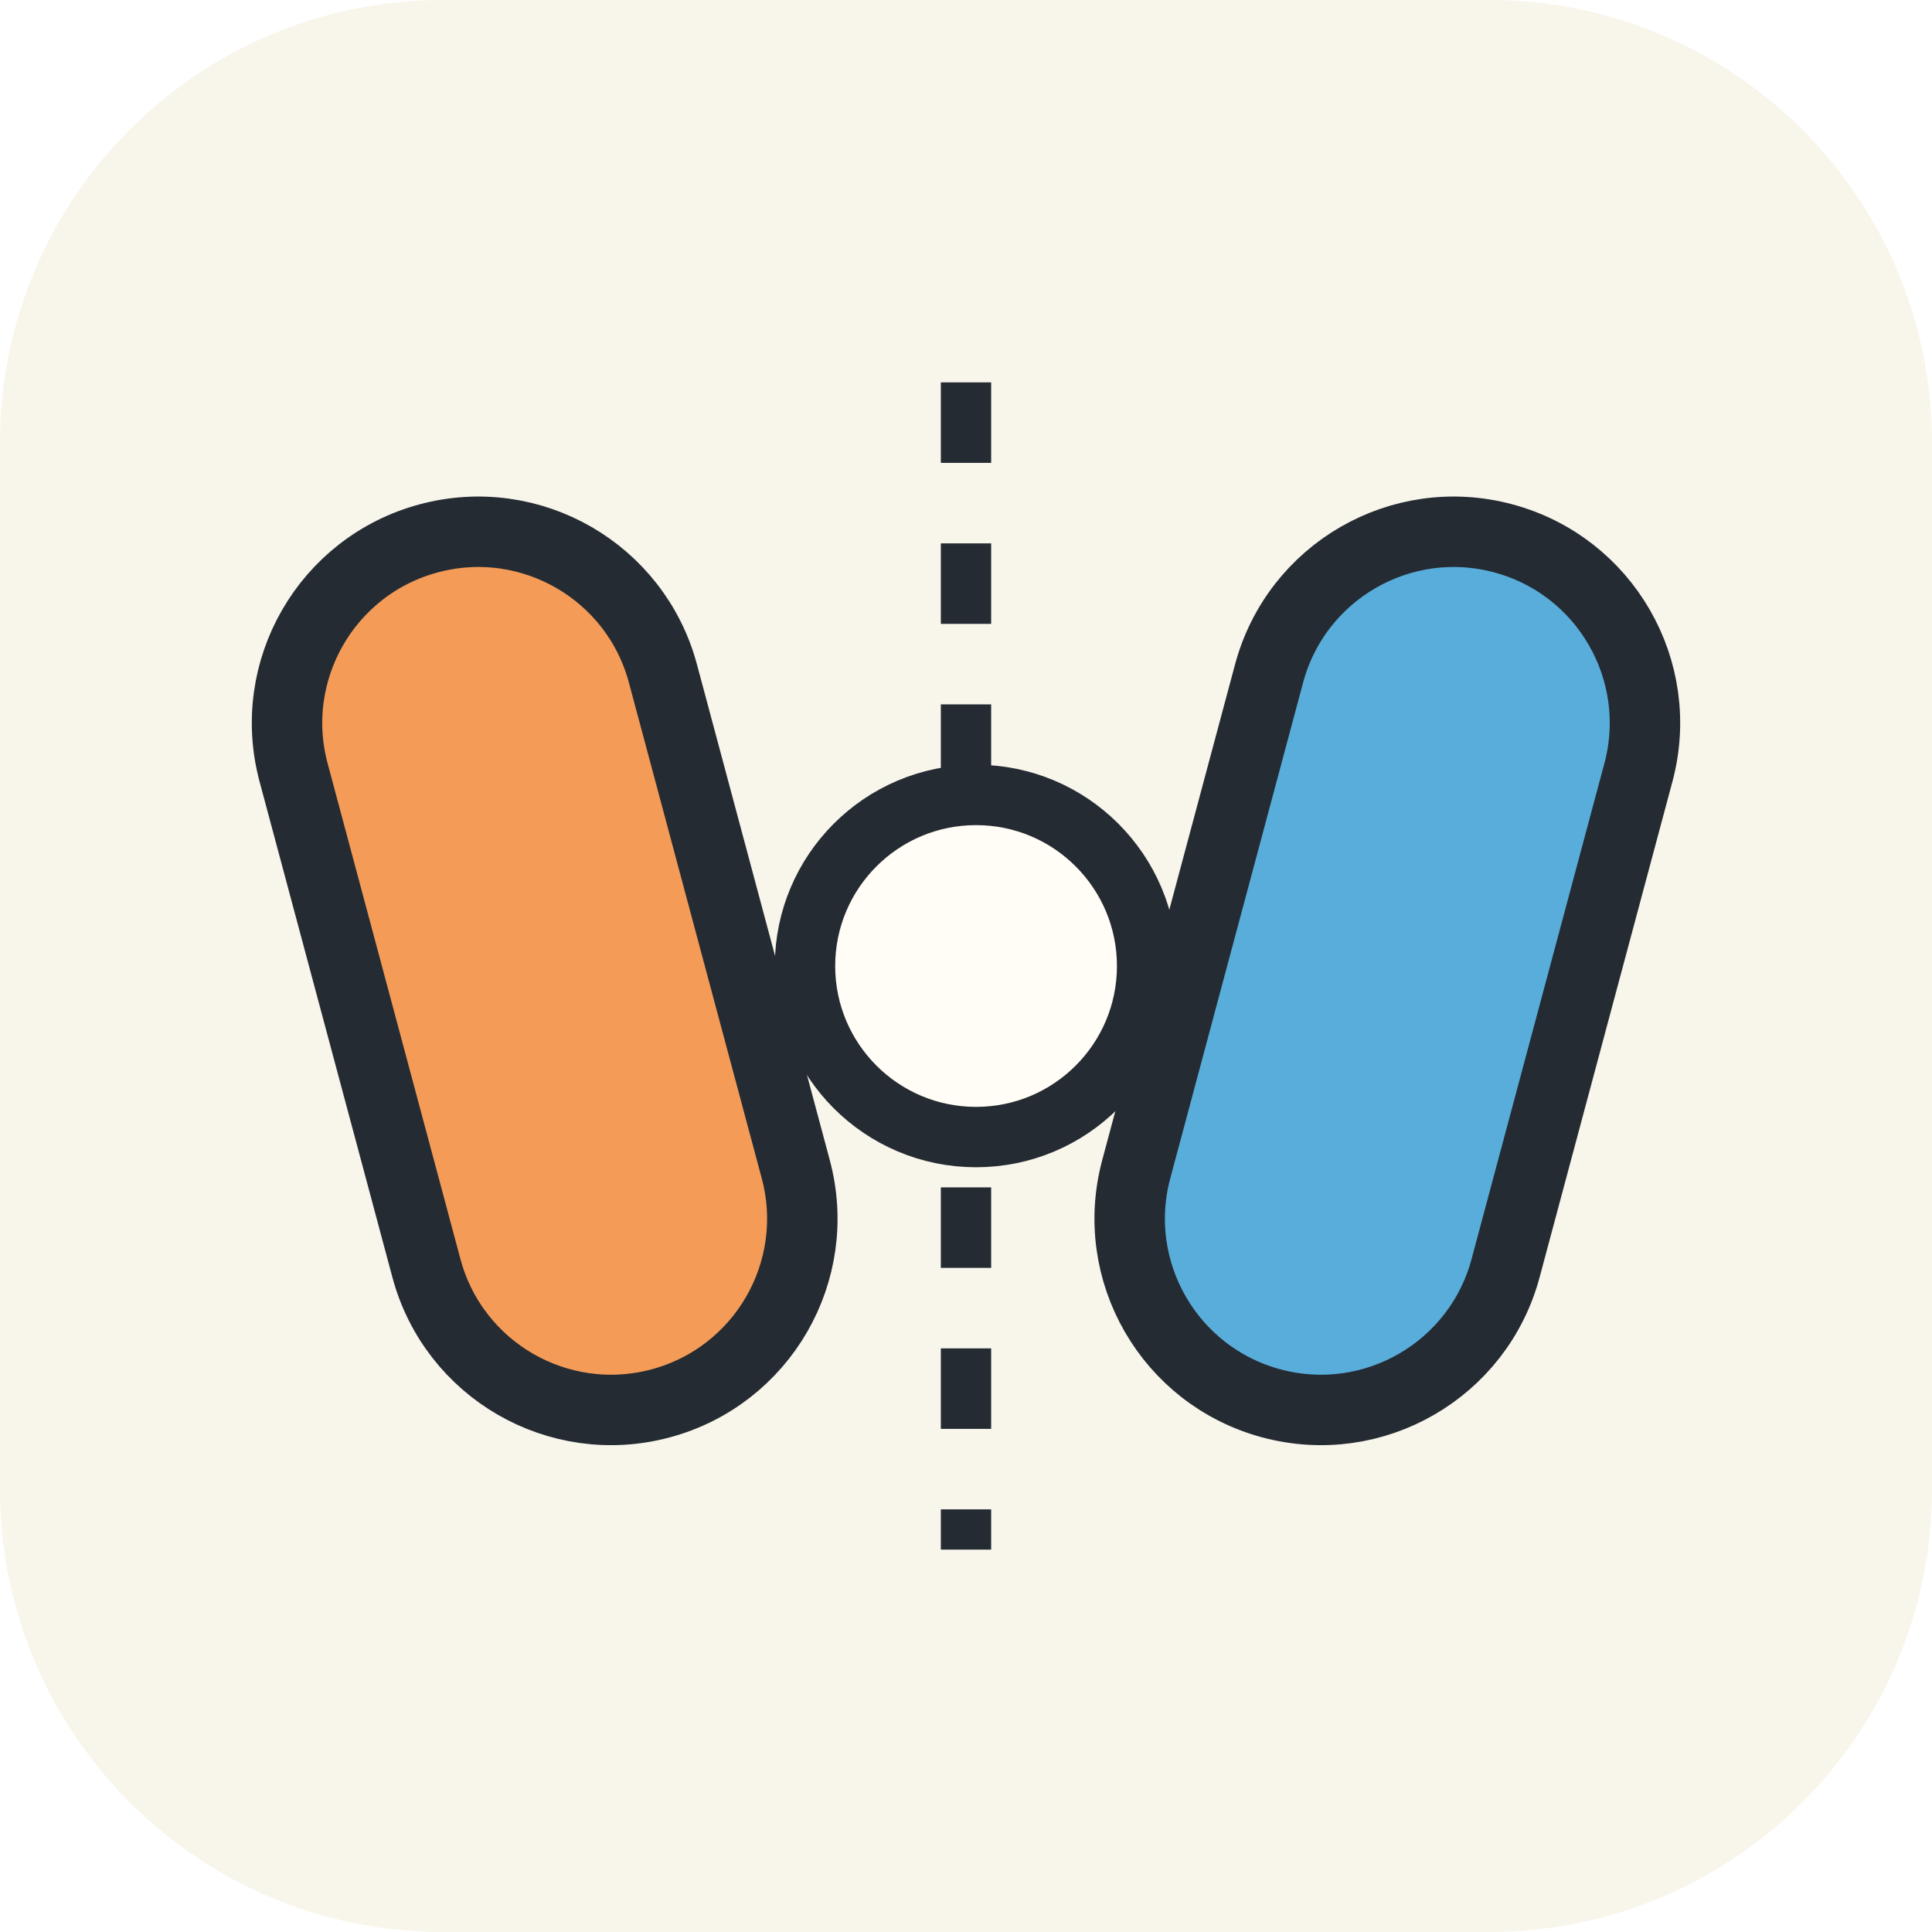
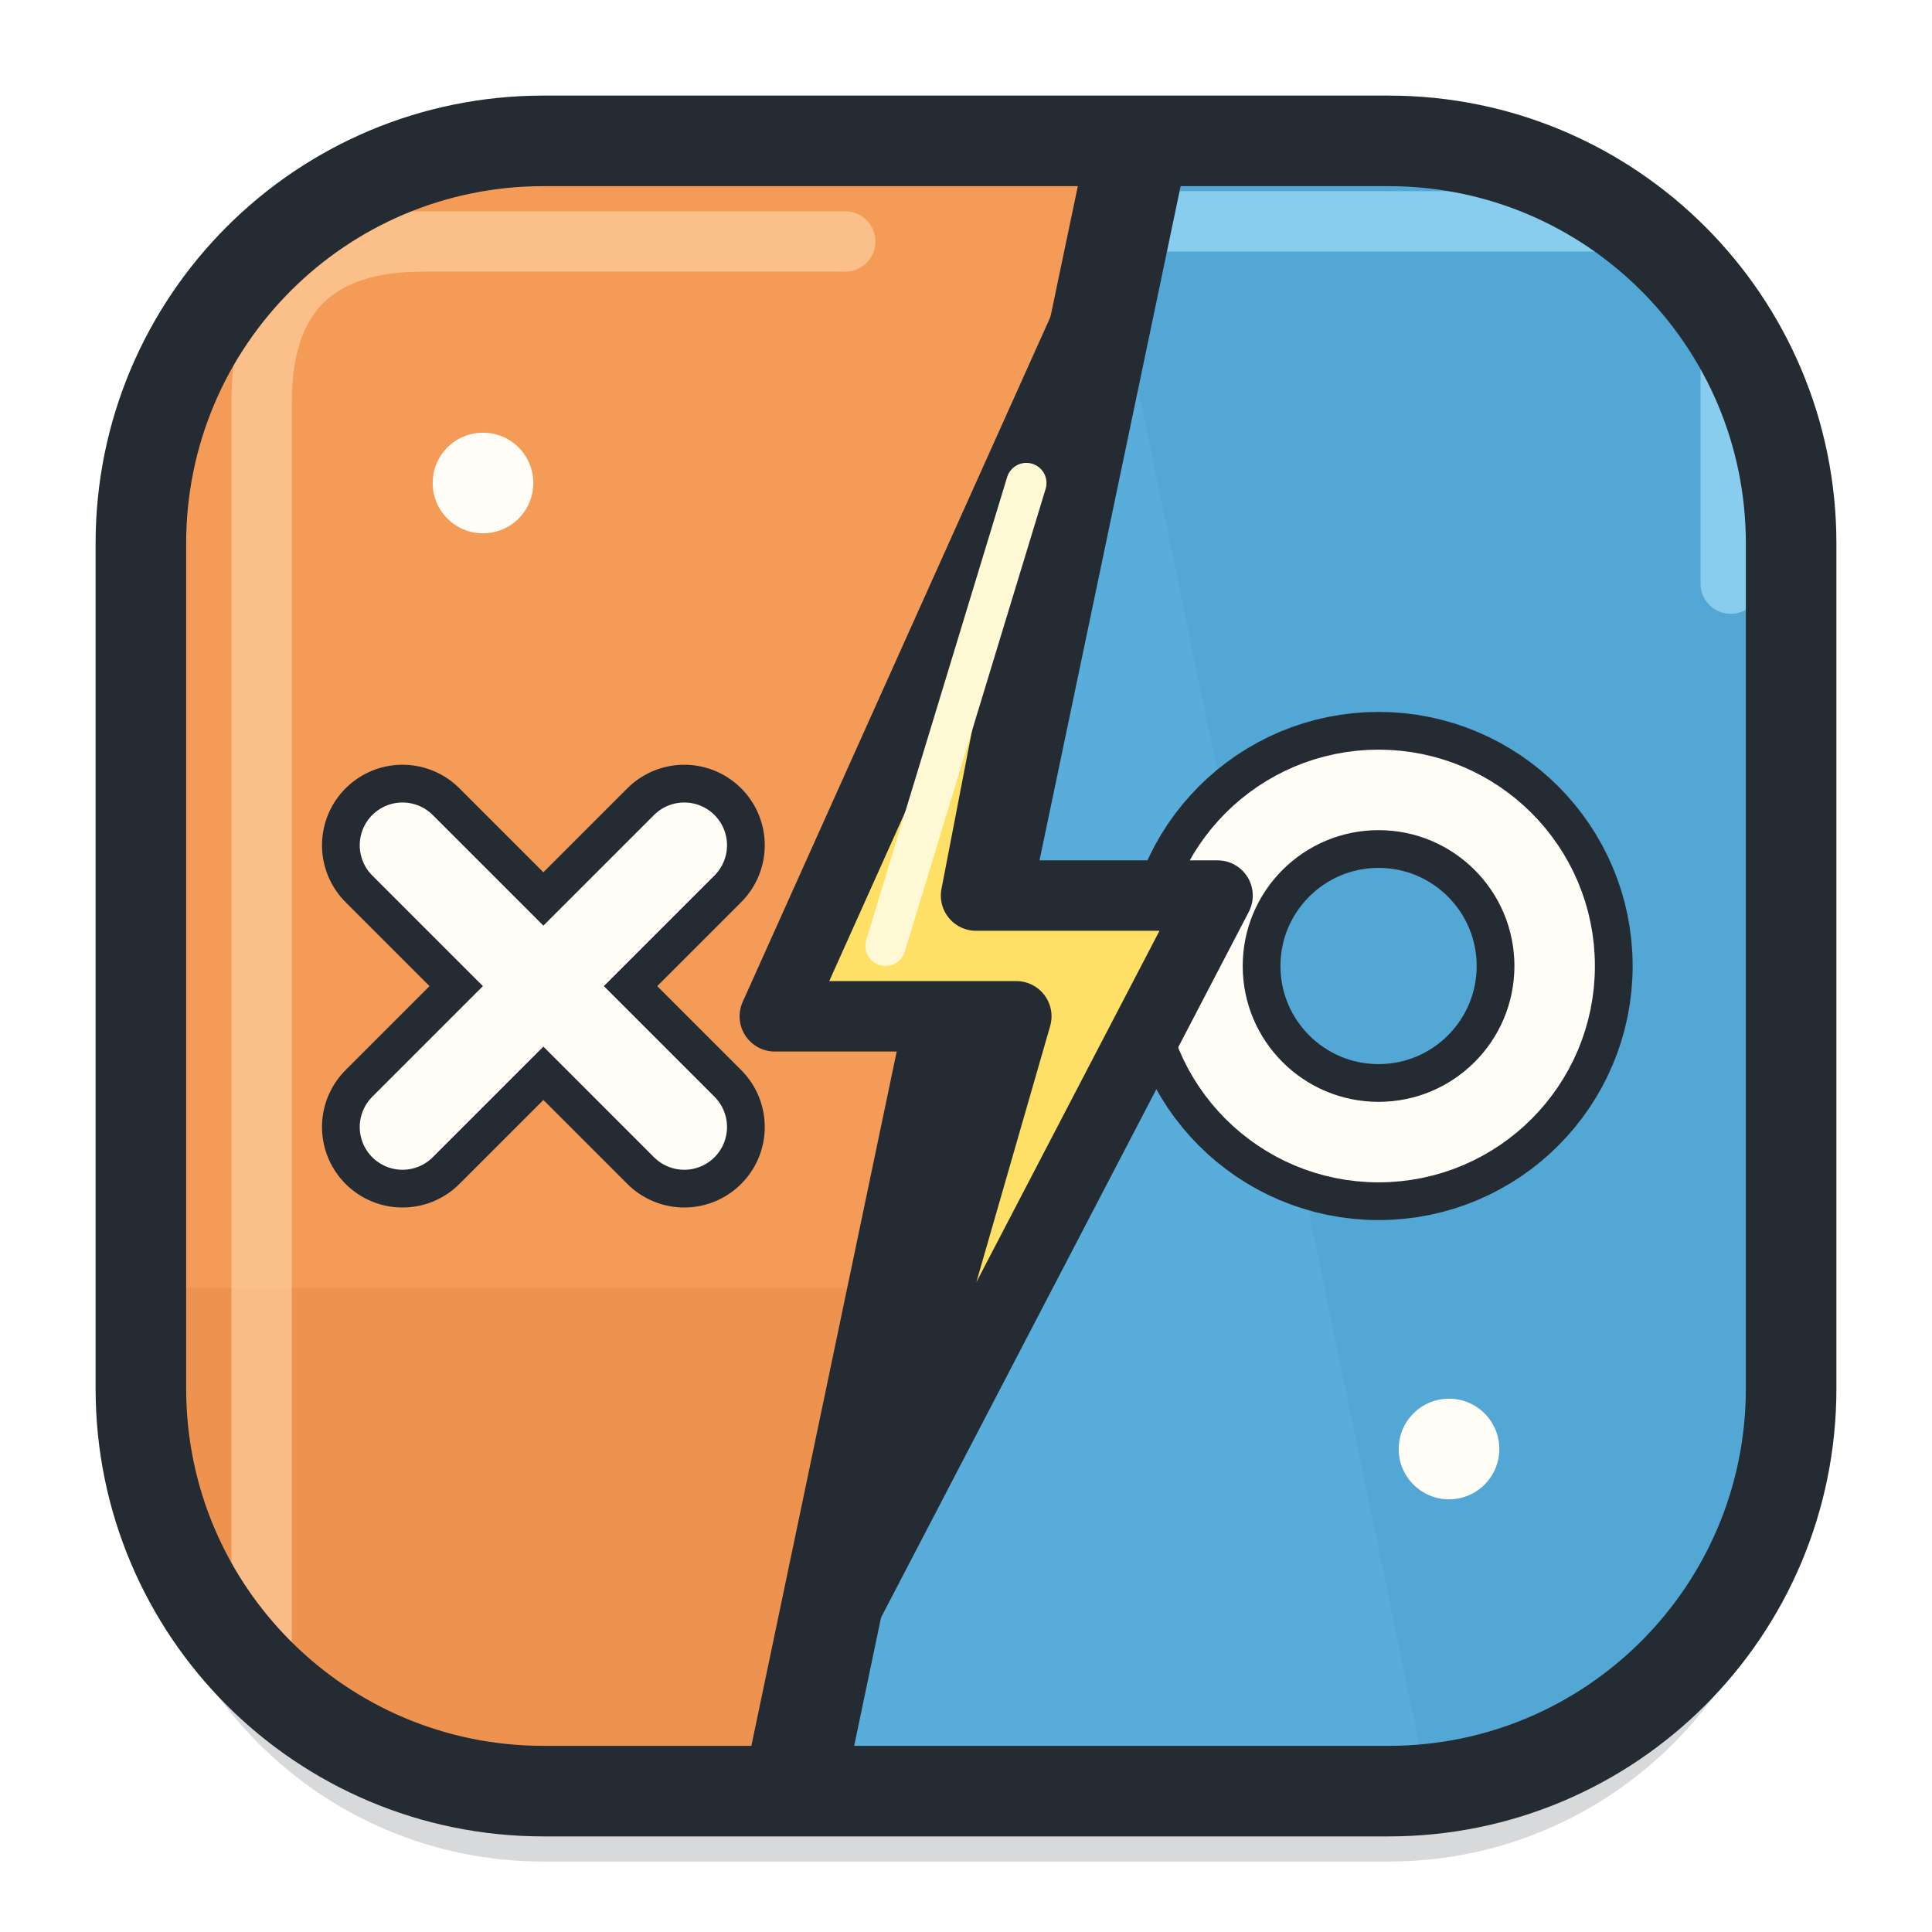
<svg xmlns="http://www.w3.org/2000/svg" viewBox="0 0 192 192">
-   <rect width="192" height="192" rx="44" fill="#f8f5eb" />
-   <path d="M96 38v116" stroke="#242b32" stroke-width="5" stroke-dasharray="8 8" />
-   <rect x="35" y="52" width="38" height="89" rx="19" fill="#f49b58" stroke="#242b32" stroke-width="7" transform="rotate(-15 54 96)" />
-   <rect x="119" y="52" width="38" height="89" rx="19" fill="#58addb" stroke="#242b32" stroke-width="7" transform="rotate(15 138 96)" />
-   <circle cx="97" cy="96" r="17" fill="#fffdf5" stroke="#242b32" stroke-width="6" />
+   <defs>
+     <clipPath id="badge">
+       <rect x="14" y="14" width="164" height="164" rx="40" />
+     </clipPath>
+   </defs>
+   <rect x="14" y="21" width="164" height="164" rx="40" fill="#242b32" opacity=".18" />
+   <g clip-path="url(#badge)">
+     <rect x="14" y="14" width="164" height="164" fill="#58addb" />
+     <path d="M108 14 H178 V178 H142 Z" fill="#4699c9" opacity=".32" />
+     <path d="M98 22 H164 Q172 22 172 30 V58" fill="none" stroke="#a6e2fc" stroke-width="6" stroke-linecap="round" opacity=".65" />
+     <path d="M14 14 H114 L78 178 H14 Z" fill="#f49b58" />
+     <path d="M14 128 H94 L82 178 H14 Z" fill="#dc7d39" opacity=".28" />
+     <path d="M26 164 V40 Q26 24 42 24 H84" fill="none" stroke="#ffd2a3" stroke-width="6" stroke-linecap="round" opacity=".65" />
+     <path d="M114 10 L78 182" stroke="#242b32" stroke-width="10" />
+   </g>
+   <rect x="14" y="14" width="164" height="164" rx="40" fill="none" stroke="#242b32" stroke-width="9" />
+   <g stroke="#242b32" stroke-linecap="round" stroke-linejoin="round">
+     <path d="M40 84 L68 112 M68 84 L40 112" stroke="#242b32" stroke-width="16" />
+     <path d="M40 84 L68 112 M68 84 L40 112" stroke="#fffdf5" stroke-width="8.5" />
+     <circle cx="137" cy="96" r="17.5" fill="none" stroke="#242b32" stroke-width="15.5" />
+     <circle cx="137" cy="96" r="17.5" fill="none" stroke="#fffdf5" stroke-width="8" />
+   </g>
+   <g stroke="#242b32" stroke-width="7" stroke-linejoin="round" stroke-linecap="round">
+     <path d="M108 32 L77 101 H101 L84 160 L121 89 H97 Z" fill="#ffe066" />
+     <path d="M102 48 L88 94" stroke="#fff8d4" stroke-width="4" fill="none" />
+   </g>
+   <circle cx="48" cy="48" r="5" fill="#fffdf5" />
+   <circle cx="144" cy="144" r="5" fill="#fffdf5" />
</svg>
